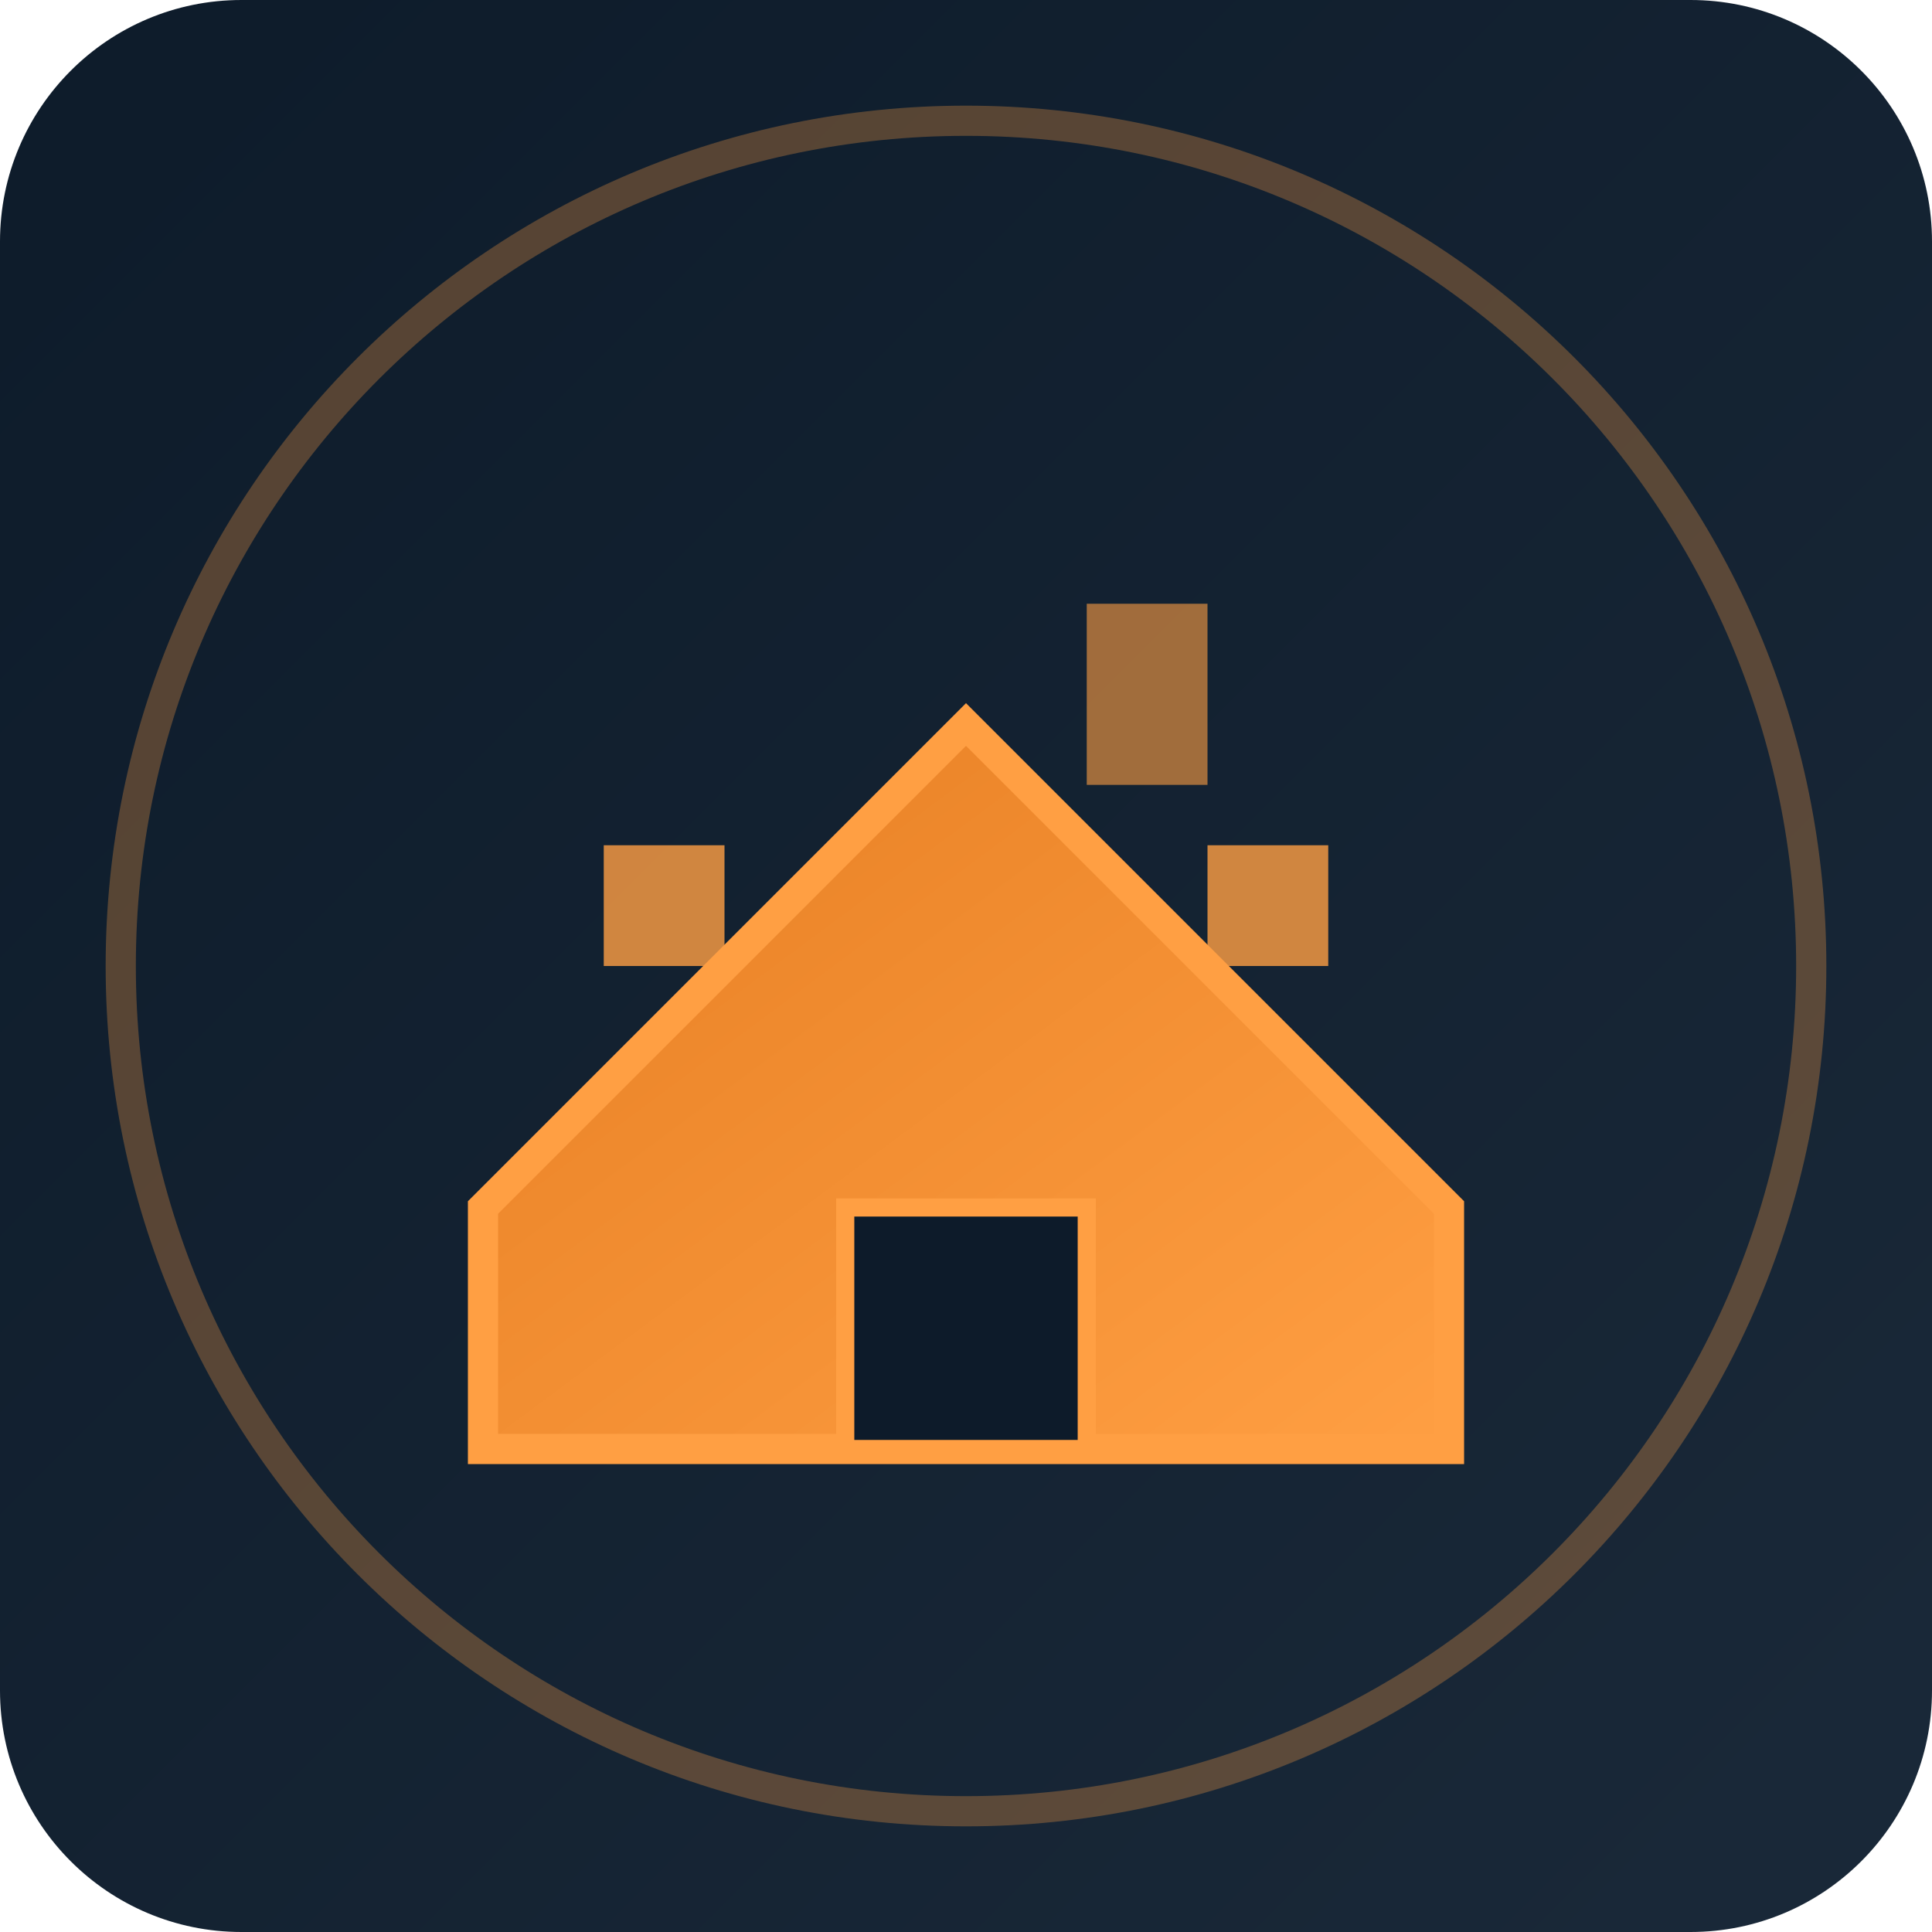
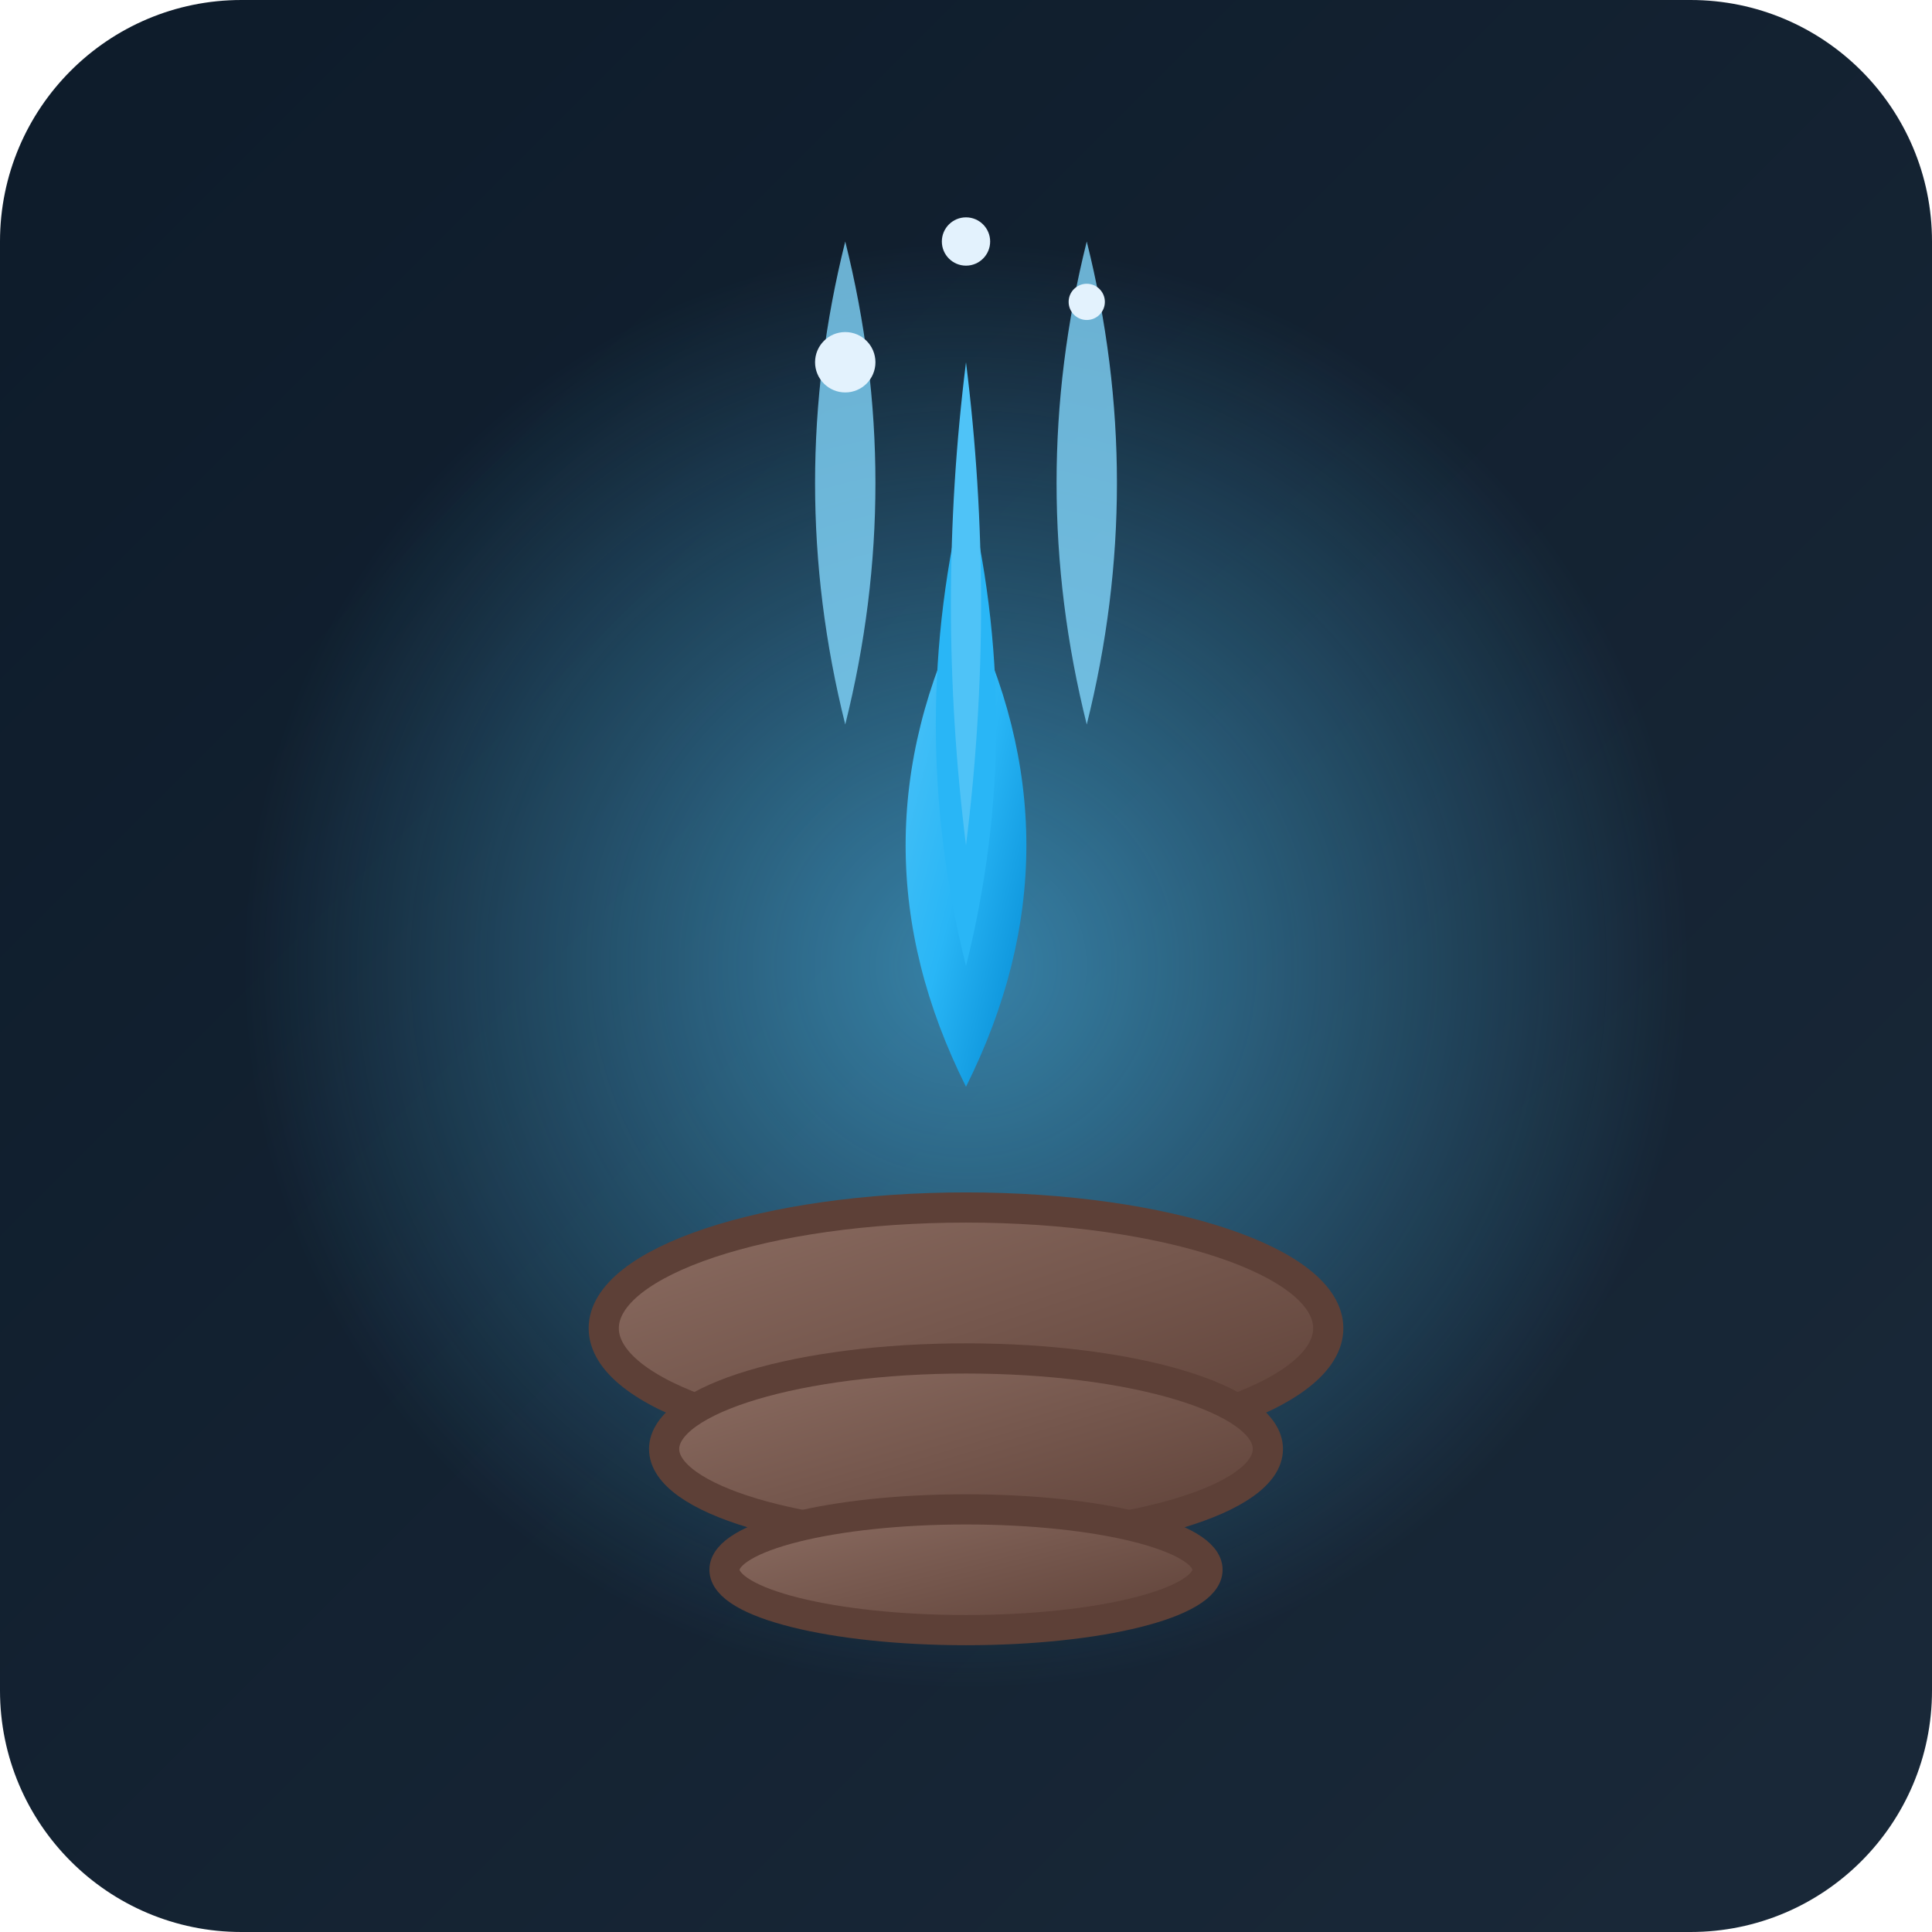
<svg xmlns="http://www.w3.org/2000/svg" viewBox="0 0 32 32" width="32" height="32">
  <defs>
    <linearGradient id="bg" x1="0%" y1="0%" x2="100%" y2="100%">
      <stop offset="0%" style="stop-color:#0d1b2a;stop-opacity:1" />
      <stop offset="100%" style="stop-color:#1a2939;stop-opacity:1" />
    </linearGradient>
-     <linearGradient id="glow" x1="0%" y1="0%" x2="100%" y2="100%">
-       <stop offset="0%" style="stop-color:#e67e22;stop-opacity:1" />
-       <stop offset="100%" style="stop-color:#ff9f43;stop-opacity:1" />
+     <linearGradient id="blueFlame" x1="0%" y1="0%" x2="100%" y2="100%">
+       <stop offset="0%" style="stop-color:#4fc3f7;stop-opacity:1" />
+       <stop offset="50%" style="stop-color:#29b6f6;stop-opacity:1" />
+       <stop offset="100%" style="stop-color:#0288d1;stop-opacity:1" />
    </linearGradient>
+     <linearGradient id="logs" x1="0%" y1="0%" x2="100%" y2="100%">
+       <stop offset="0%" style="stop-color:#8d6e63;stop-opacity:1" />
+       <stop offset="100%" style="stop-color:#5d4037;stop-opacity:1" />
+     </linearGradient>
+     <radialGradient id="glow" cx="50%" cy="50%" r="50%">
+       <stop offset="0%" style="stop-color:#4fc3f7;stop-opacity:0.6" />
+       <stop offset="100%" style="stop-color:#4fc3f7;stop-opacity:0" />
+     </radialGradient>
  </defs>
  <rect width="32" height="32" fill="url(#bg)" rx="4" />
-   <path d="M8 20 L16 12 L24 20 L24 24 L8 24 Z" fill="url(#glow)" stroke="#ff9f43" stroke-width="0.5" />
-   <rect x="14" y="20" width="4" height="4" fill="#0d1b2a" stroke="#ff9f43" stroke-width="0.3" />
-   <rect x="10" y="14" width="2" height="2" fill="#ff9f43" opacity="0.8" />
-   <rect x="20" y="14" width="2" height="2" fill="#ff9f43" opacity="0.8" />
-   <rect x="18" y="10" width="2" height="3" fill="#ff9f43" opacity="0.6" />
-   <circle cx="16" cy="16" r="14" fill="none" stroke="#ff9f43" stroke-width="0.5" opacity="0.3" />
+   <circle cx="16" cy="16" r="12" fill="url(#glow)" />
+   <ellipse cx="16" cy="22" rx="6" ry="2" fill="url(#logs)" stroke="#5d4037" stroke-width="0.5" />
+   <ellipse cx="16" cy="24" rx="5" ry="1.5" fill="url(#logs)" stroke="#5d4037" stroke-width="0.5" />
+   <ellipse cx="16" cy="26" rx="4" ry="1" fill="url(#logs)" stroke="#5d4037" stroke-width="0.5" />
+   <path d="M16 18 Q14 14 16 10 Q18 14 16 18 Z" fill="url(#blueFlame)" />
+   <path d="M16 16 Q15 12 16 8 Q17 12 16 16 Z" fill="#29b6f6" />
+   <path d="M16 14 Q15.5 10 16 6 Q16.5 10 16 14 Z" fill="#4fc3f7" />
+   <path d="M14 12 Q13 8 14 4 Q15 8 14 12 Z" fill="#81d4fa" opacity="0.8" />
+   <path d="M18 12 Q19 8 18 4 Q17 8 18 12 Z" fill="#81d4fa" opacity="0.8" />
+   <circle cx="14" cy="6" r="0.5" fill="#e3f2fd" />
+   <circle cx="18" cy="5" r="0.3" fill="#e3f2fd" />
+   <circle cx="16" cy="4" r="0.4" fill="#e3f2fd" />
</svg>
